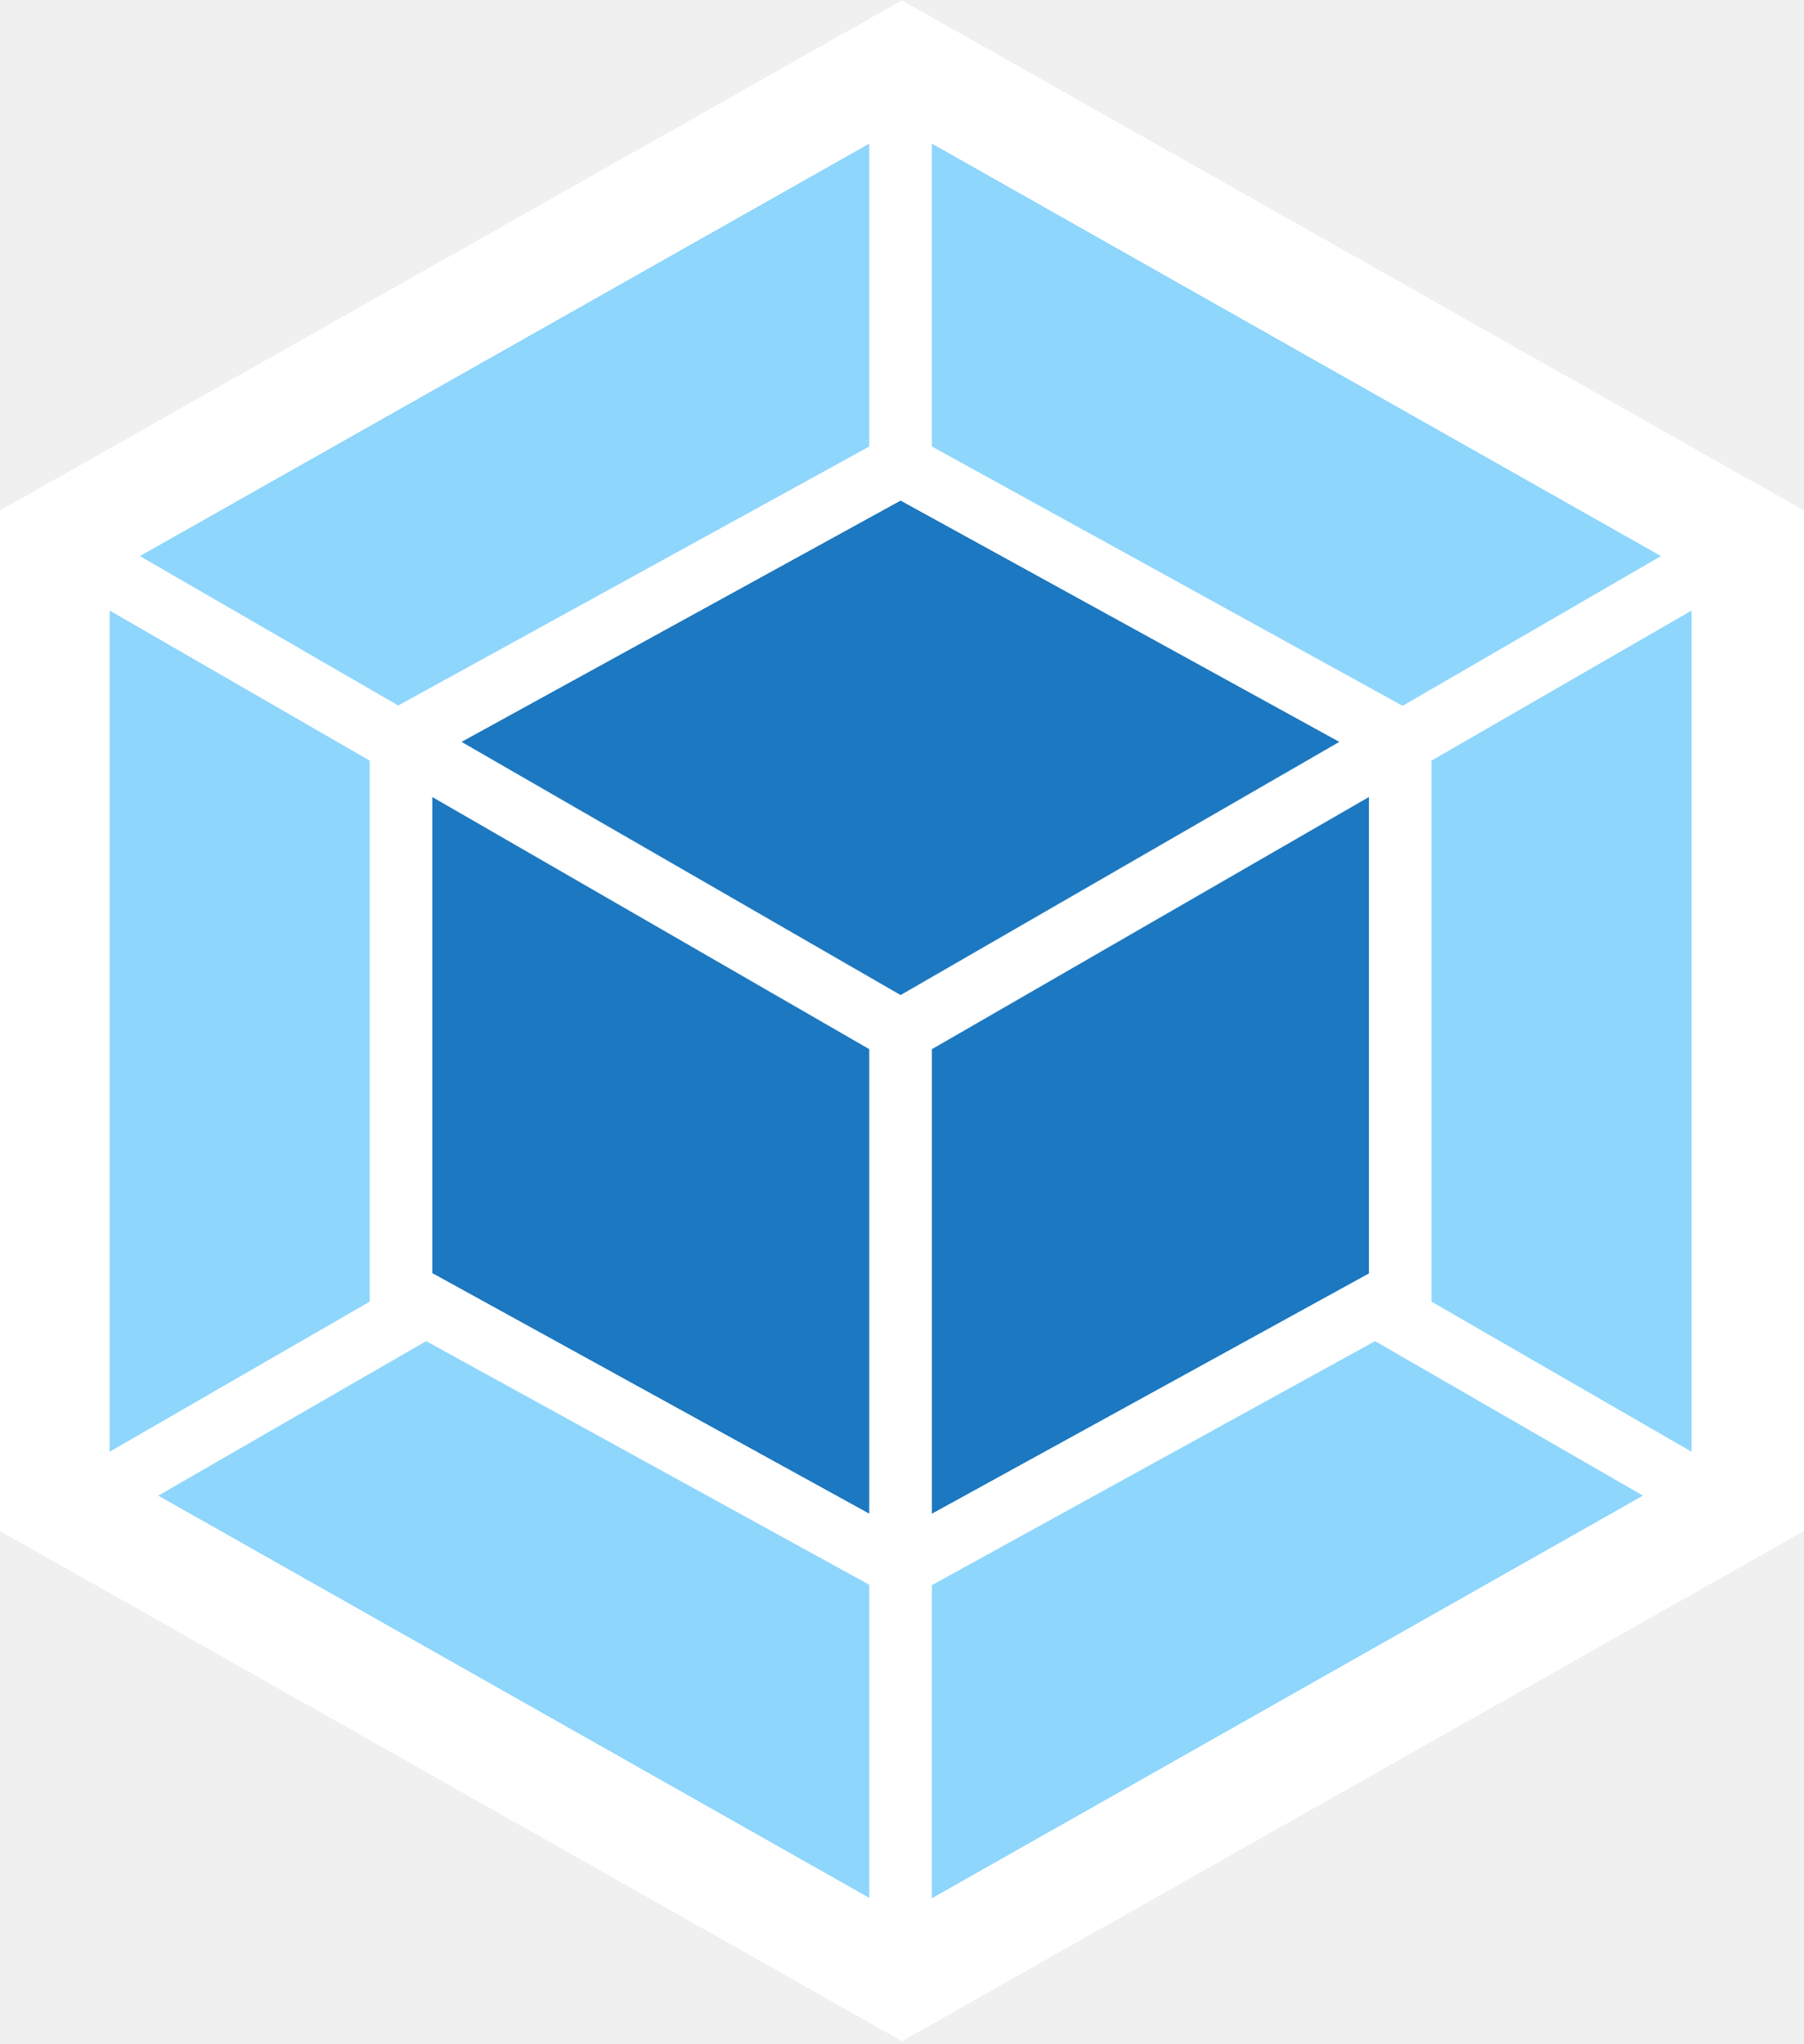
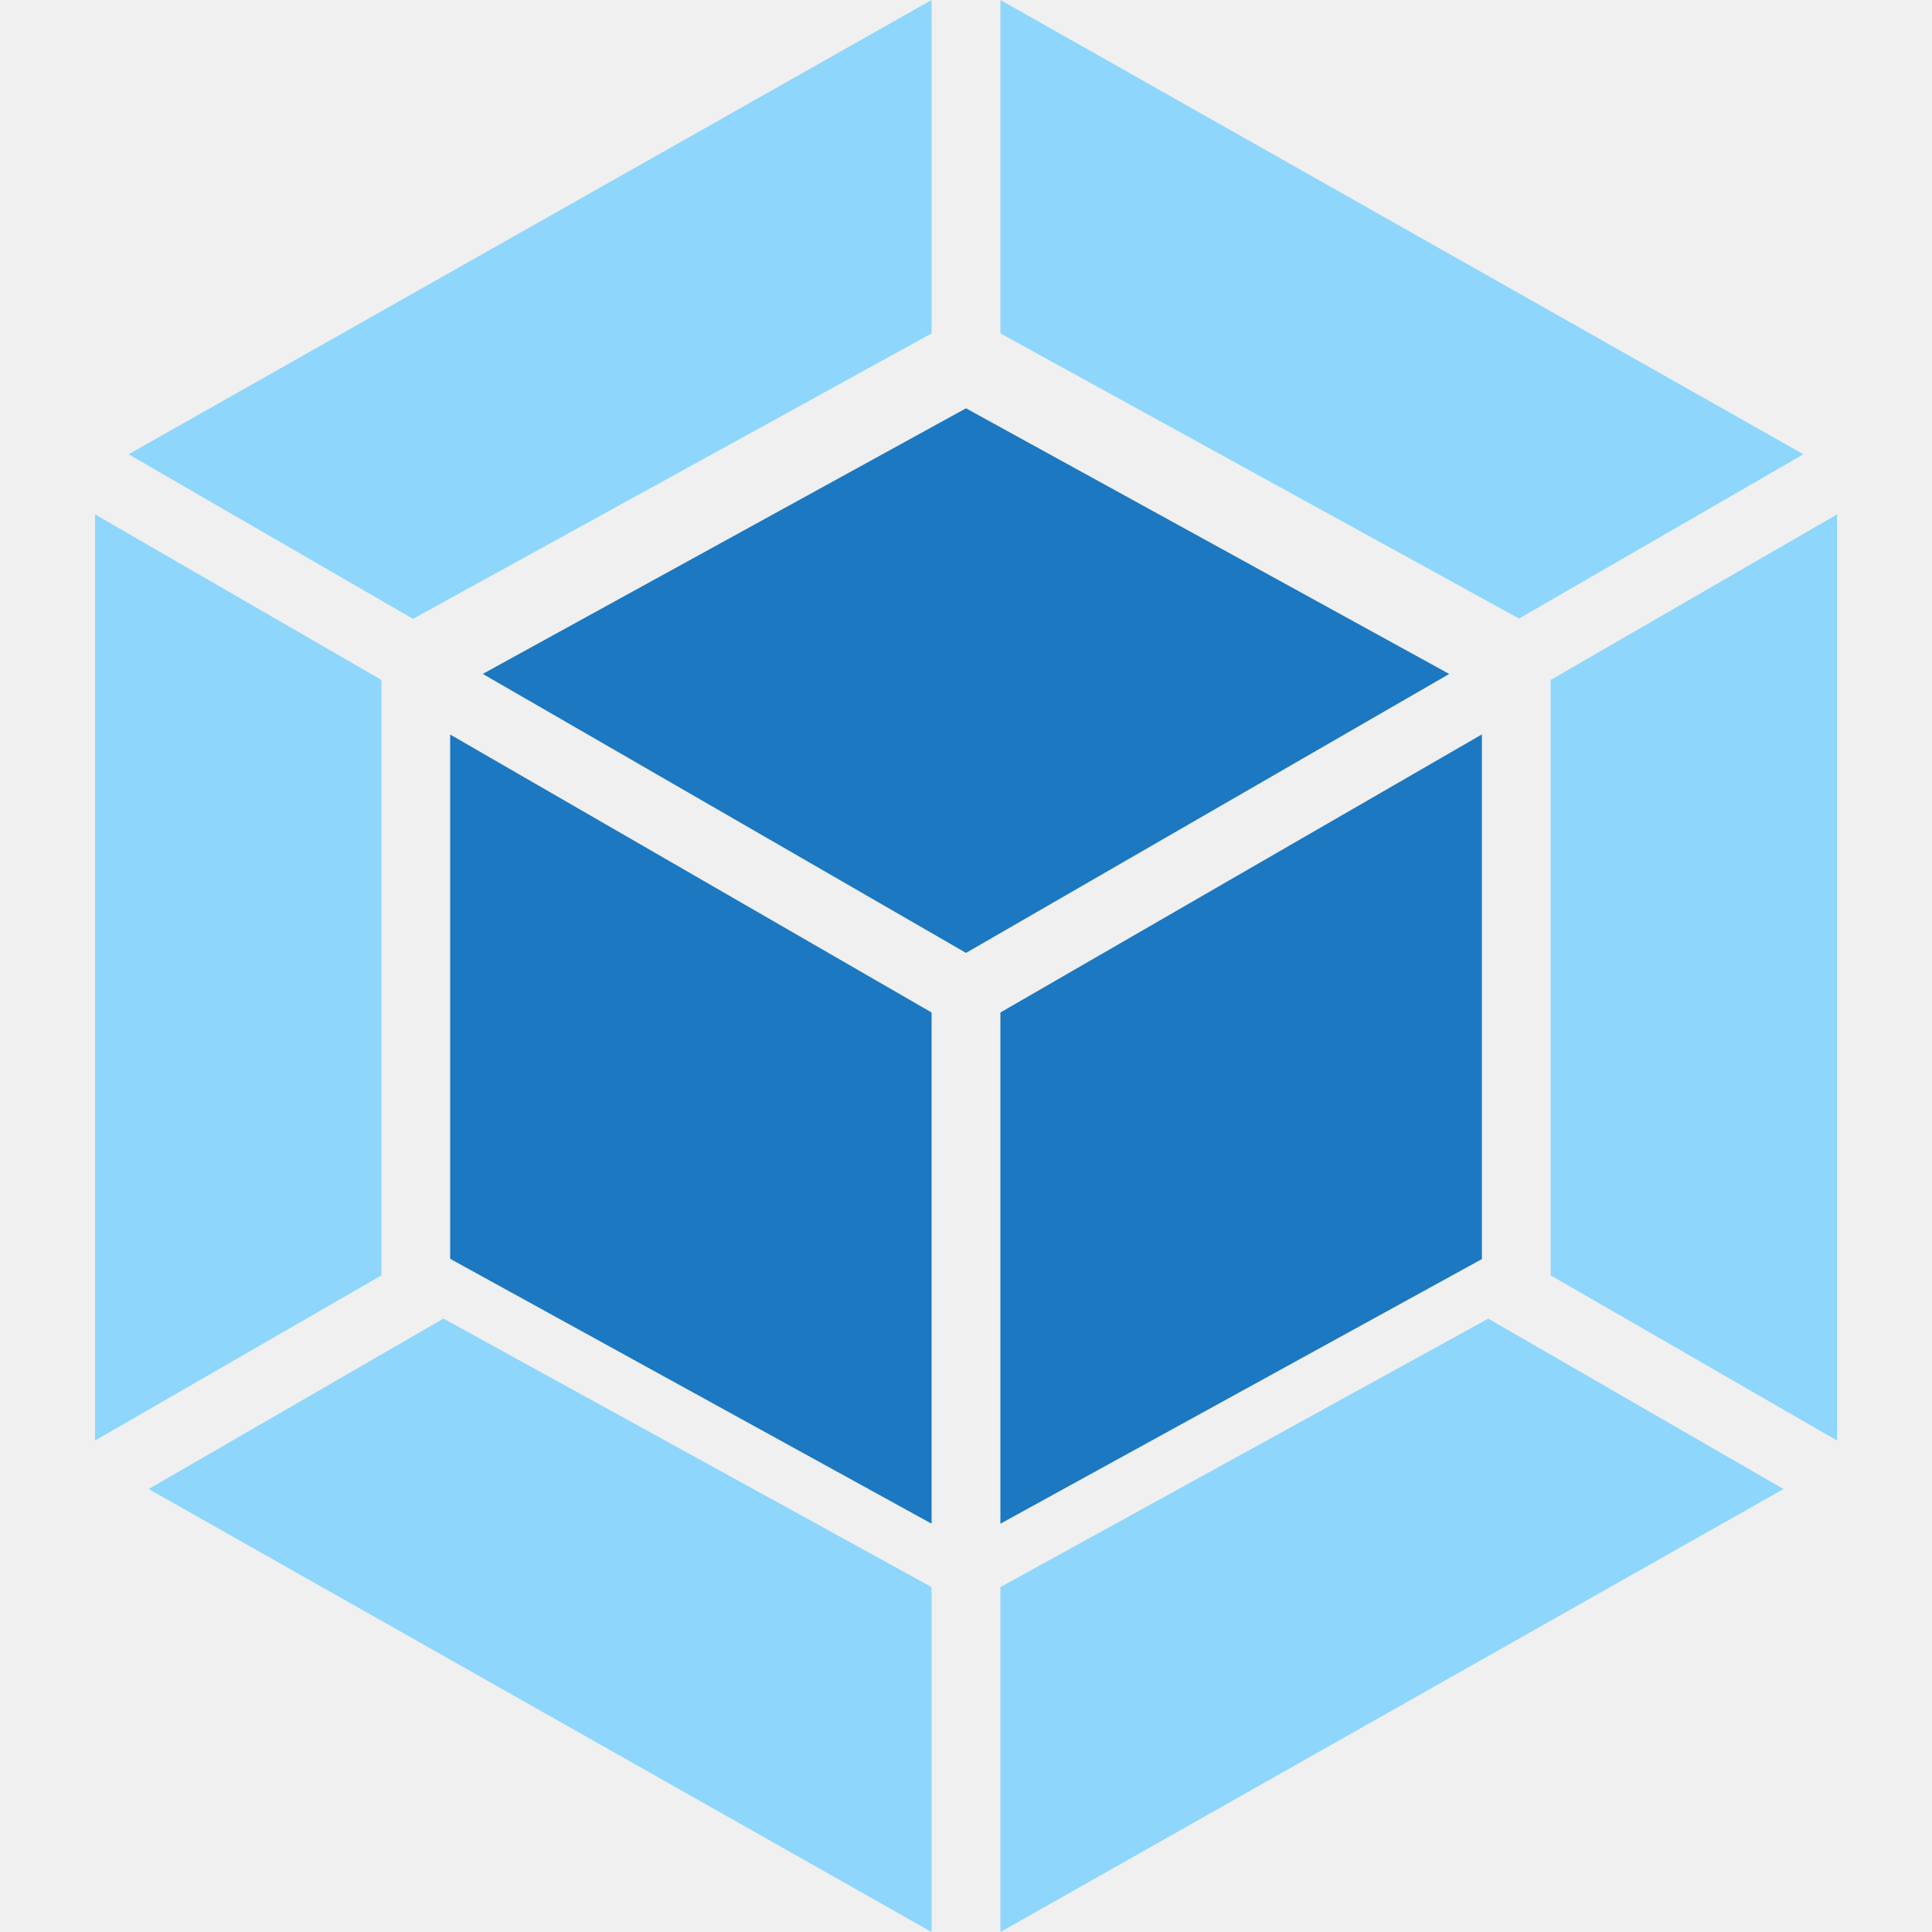
- <svg xmlns="http://www.w3.org/2000/svg" width="256px" height="290px" viewBox="0 0 256 290" version="1.1" preserveAspectRatio="xMidYMid">
-   <g>
-     <polygon fill="#FFFFFF" points="128 0.048 256 72.453 256 217.31 128 289.715 0 217.31 0 72.453" />
-     <path d="M233.153,212.287 L132.251,269.428 L132.251,224.99 L195.14,190.358 L233.153,212.287 Z M240.06,206.056 L240.06,86.654 L203.158,107.955 L203.158,184.755 L240.06,206.056 Z M22.46,212.287 L123.363,269.38 L123.363,224.942 L60.474,190.358 L22.46,212.287 L22.46,212.287 Z M15.553,206.056 L15.553,86.654 L52.456,107.955 L52.456,184.755 L15.553,206.056 L15.553,206.056 Z M19.852,78.925 L123.363,20.383 L123.363,63.372 L57.045,99.84 L56.513,100.13 L19.852,78.925 L19.852,78.925 Z M235.713,78.925 L132.251,20.383 L132.251,63.372 L198.521,99.888 L199.052,100.178 L235.713,78.925 L235.713,78.925 Z" fill="#8ED6FB" />
-     <path d="M123.363,214.847 L61.343,180.697 L61.343,113.123 L123.363,148.915 L123.363,214.847 L123.363,214.847 Z M132.251,214.847 L194.27,180.746 L194.27,113.123 L132.251,148.915 L132.251,214.847 Z M65.497,105.298 L127.807,71.052 L190.068,105.298 L127.807,141.235 L65.497,105.298 L65.497,105.298 Z" fill="#1C78C0" />
-   </g>
+ <svg xmlns="http://www.w3.org/2000/svg" viewBox="0 0 32 32" width="64" height="64">
+   <path d="M29.54 24.663L16.57 32v-5.713l8.08-4.446zm.888-.803V8.52l-4.744 2.742v9.862zm-27.966.803L15.43 32v-5.713L7.345 21.84zm-.888-.803V8.52l4.744 2.742v9.862zM2.13 7.524L15.43 0v5.522L6.84 10.25zm27.74 0L16.57 0v5.522l8.59 4.723z" fill="#8ed6fb" />
+   <path d="M15.43 25.237L7.456 20.85v-8.684l7.974 4.604zm1.14 0l7.975-4.383v-8.69L16.57 16.77zm-.57-8.8zm-8.004-5.275L16 6.763l8.004 4.4L16 15.783z" fill="#1c78c0" />
</svg>
